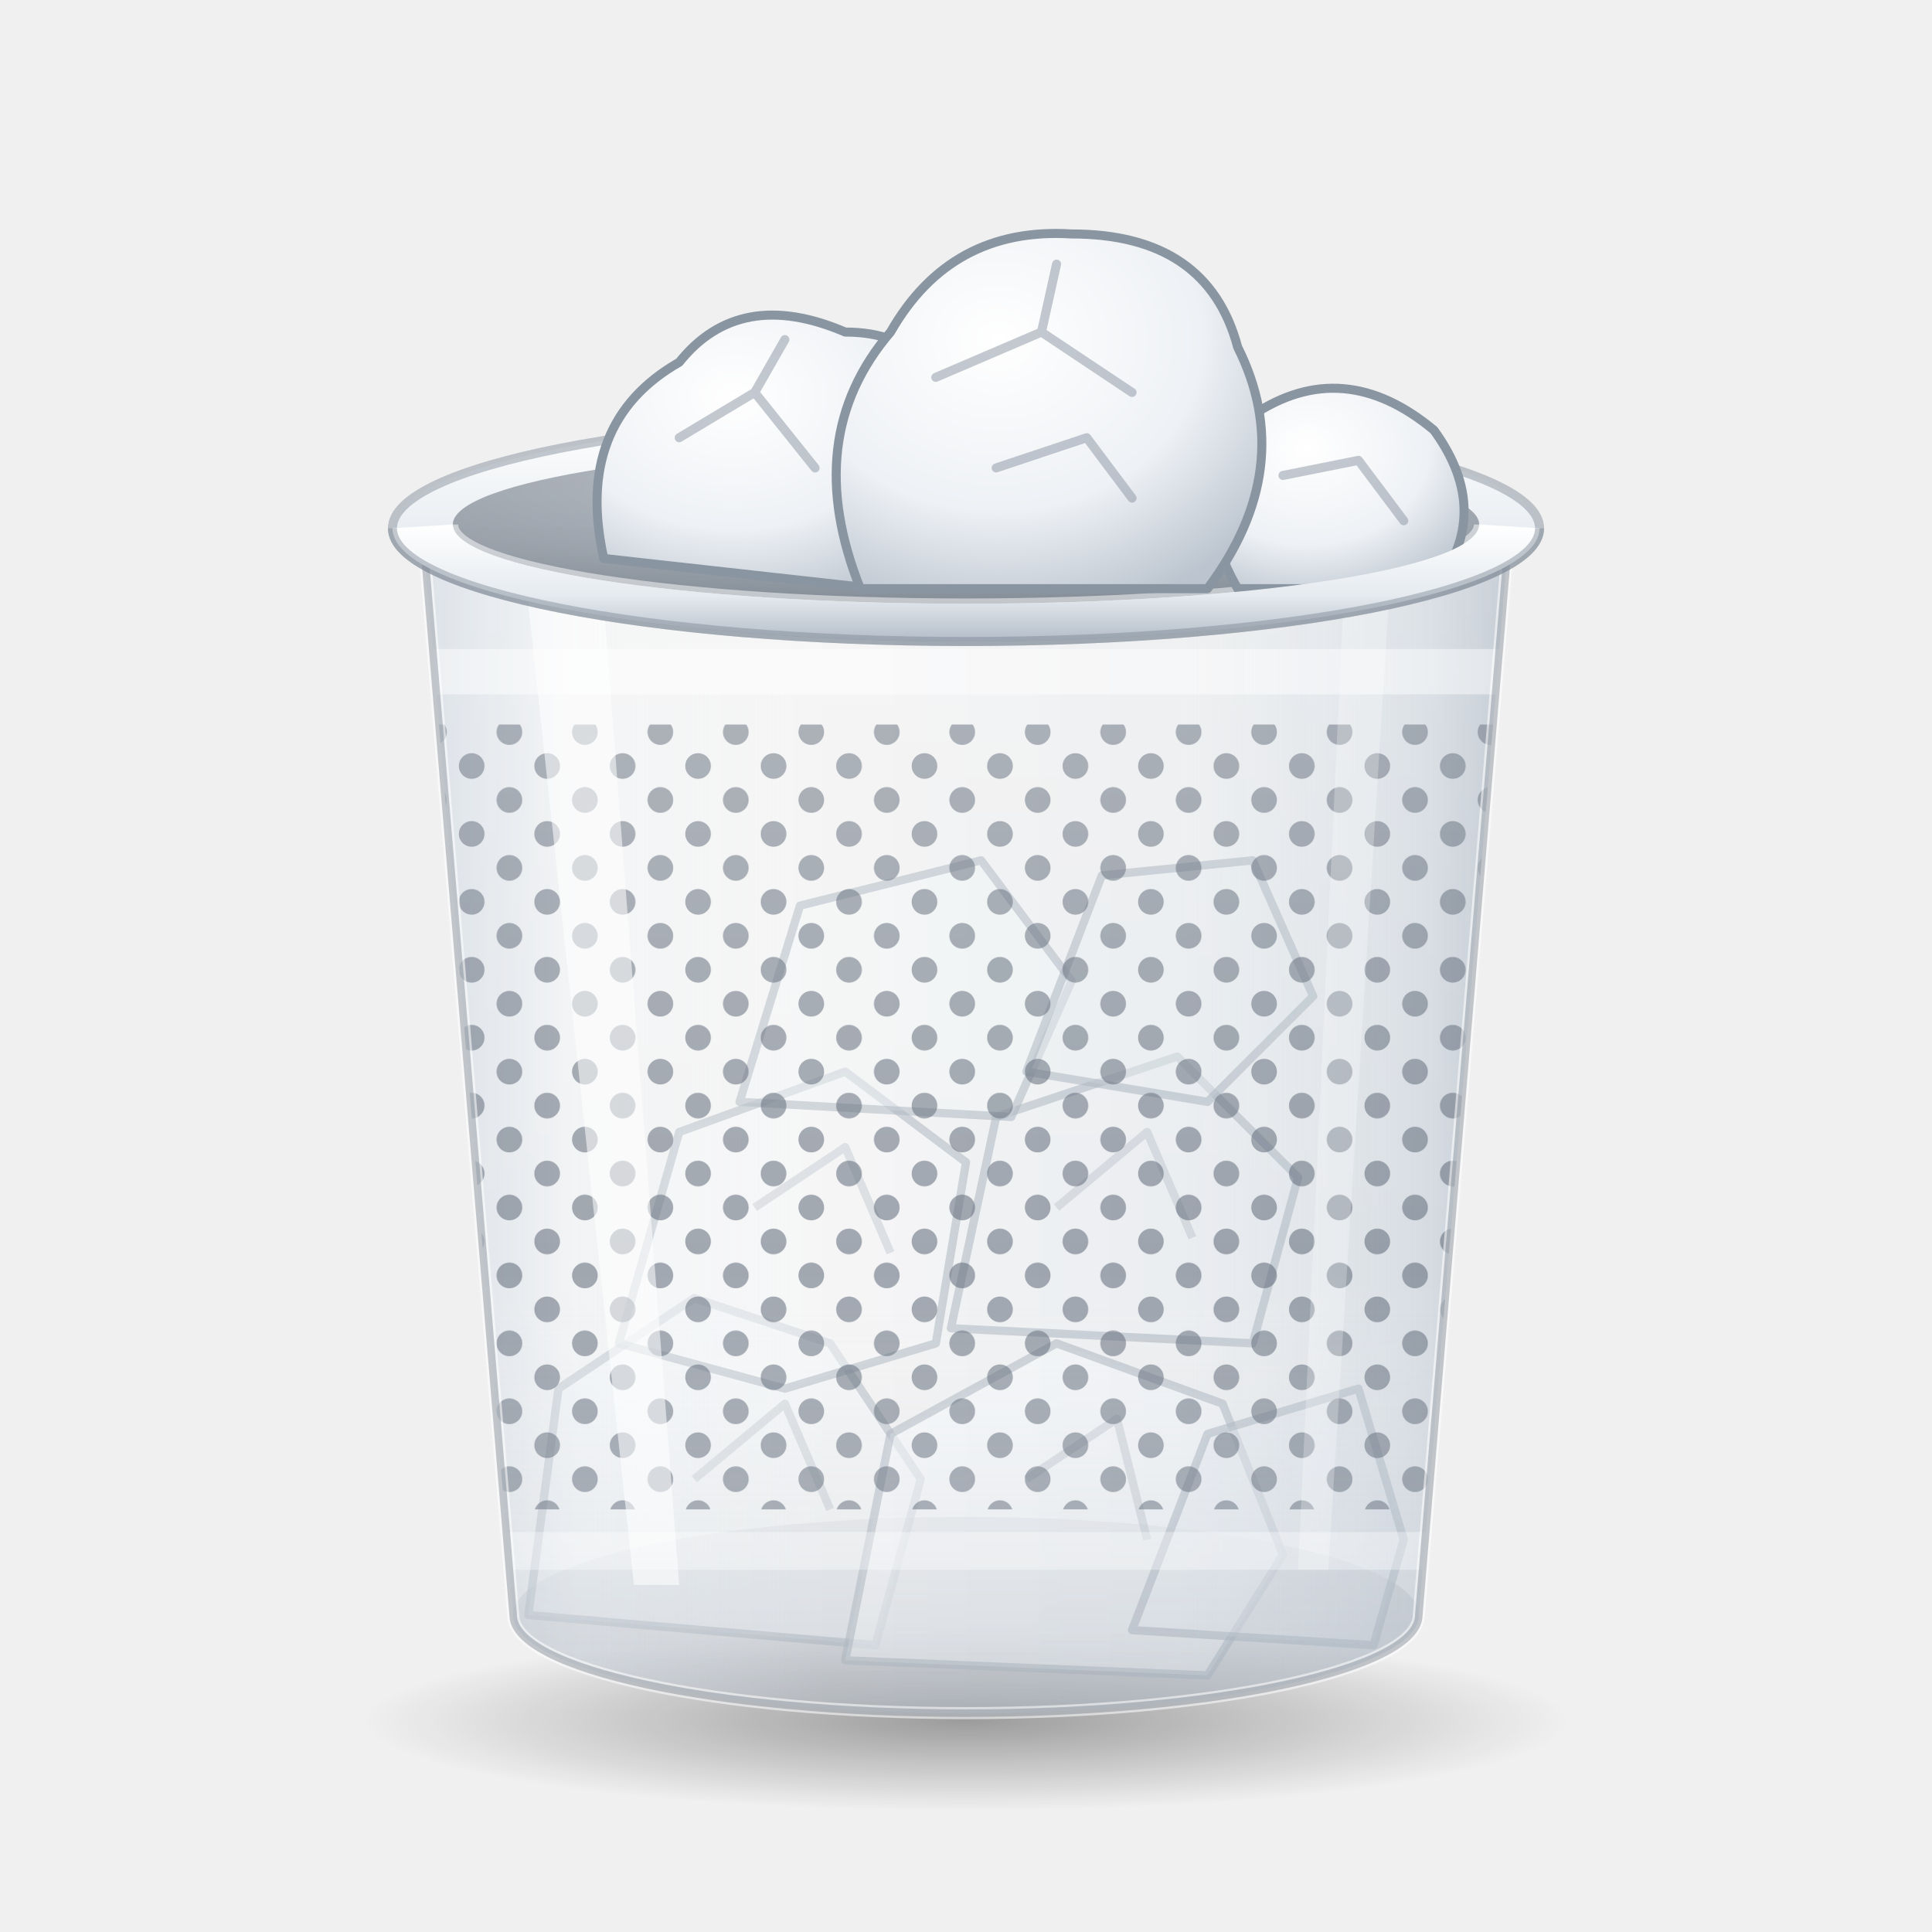
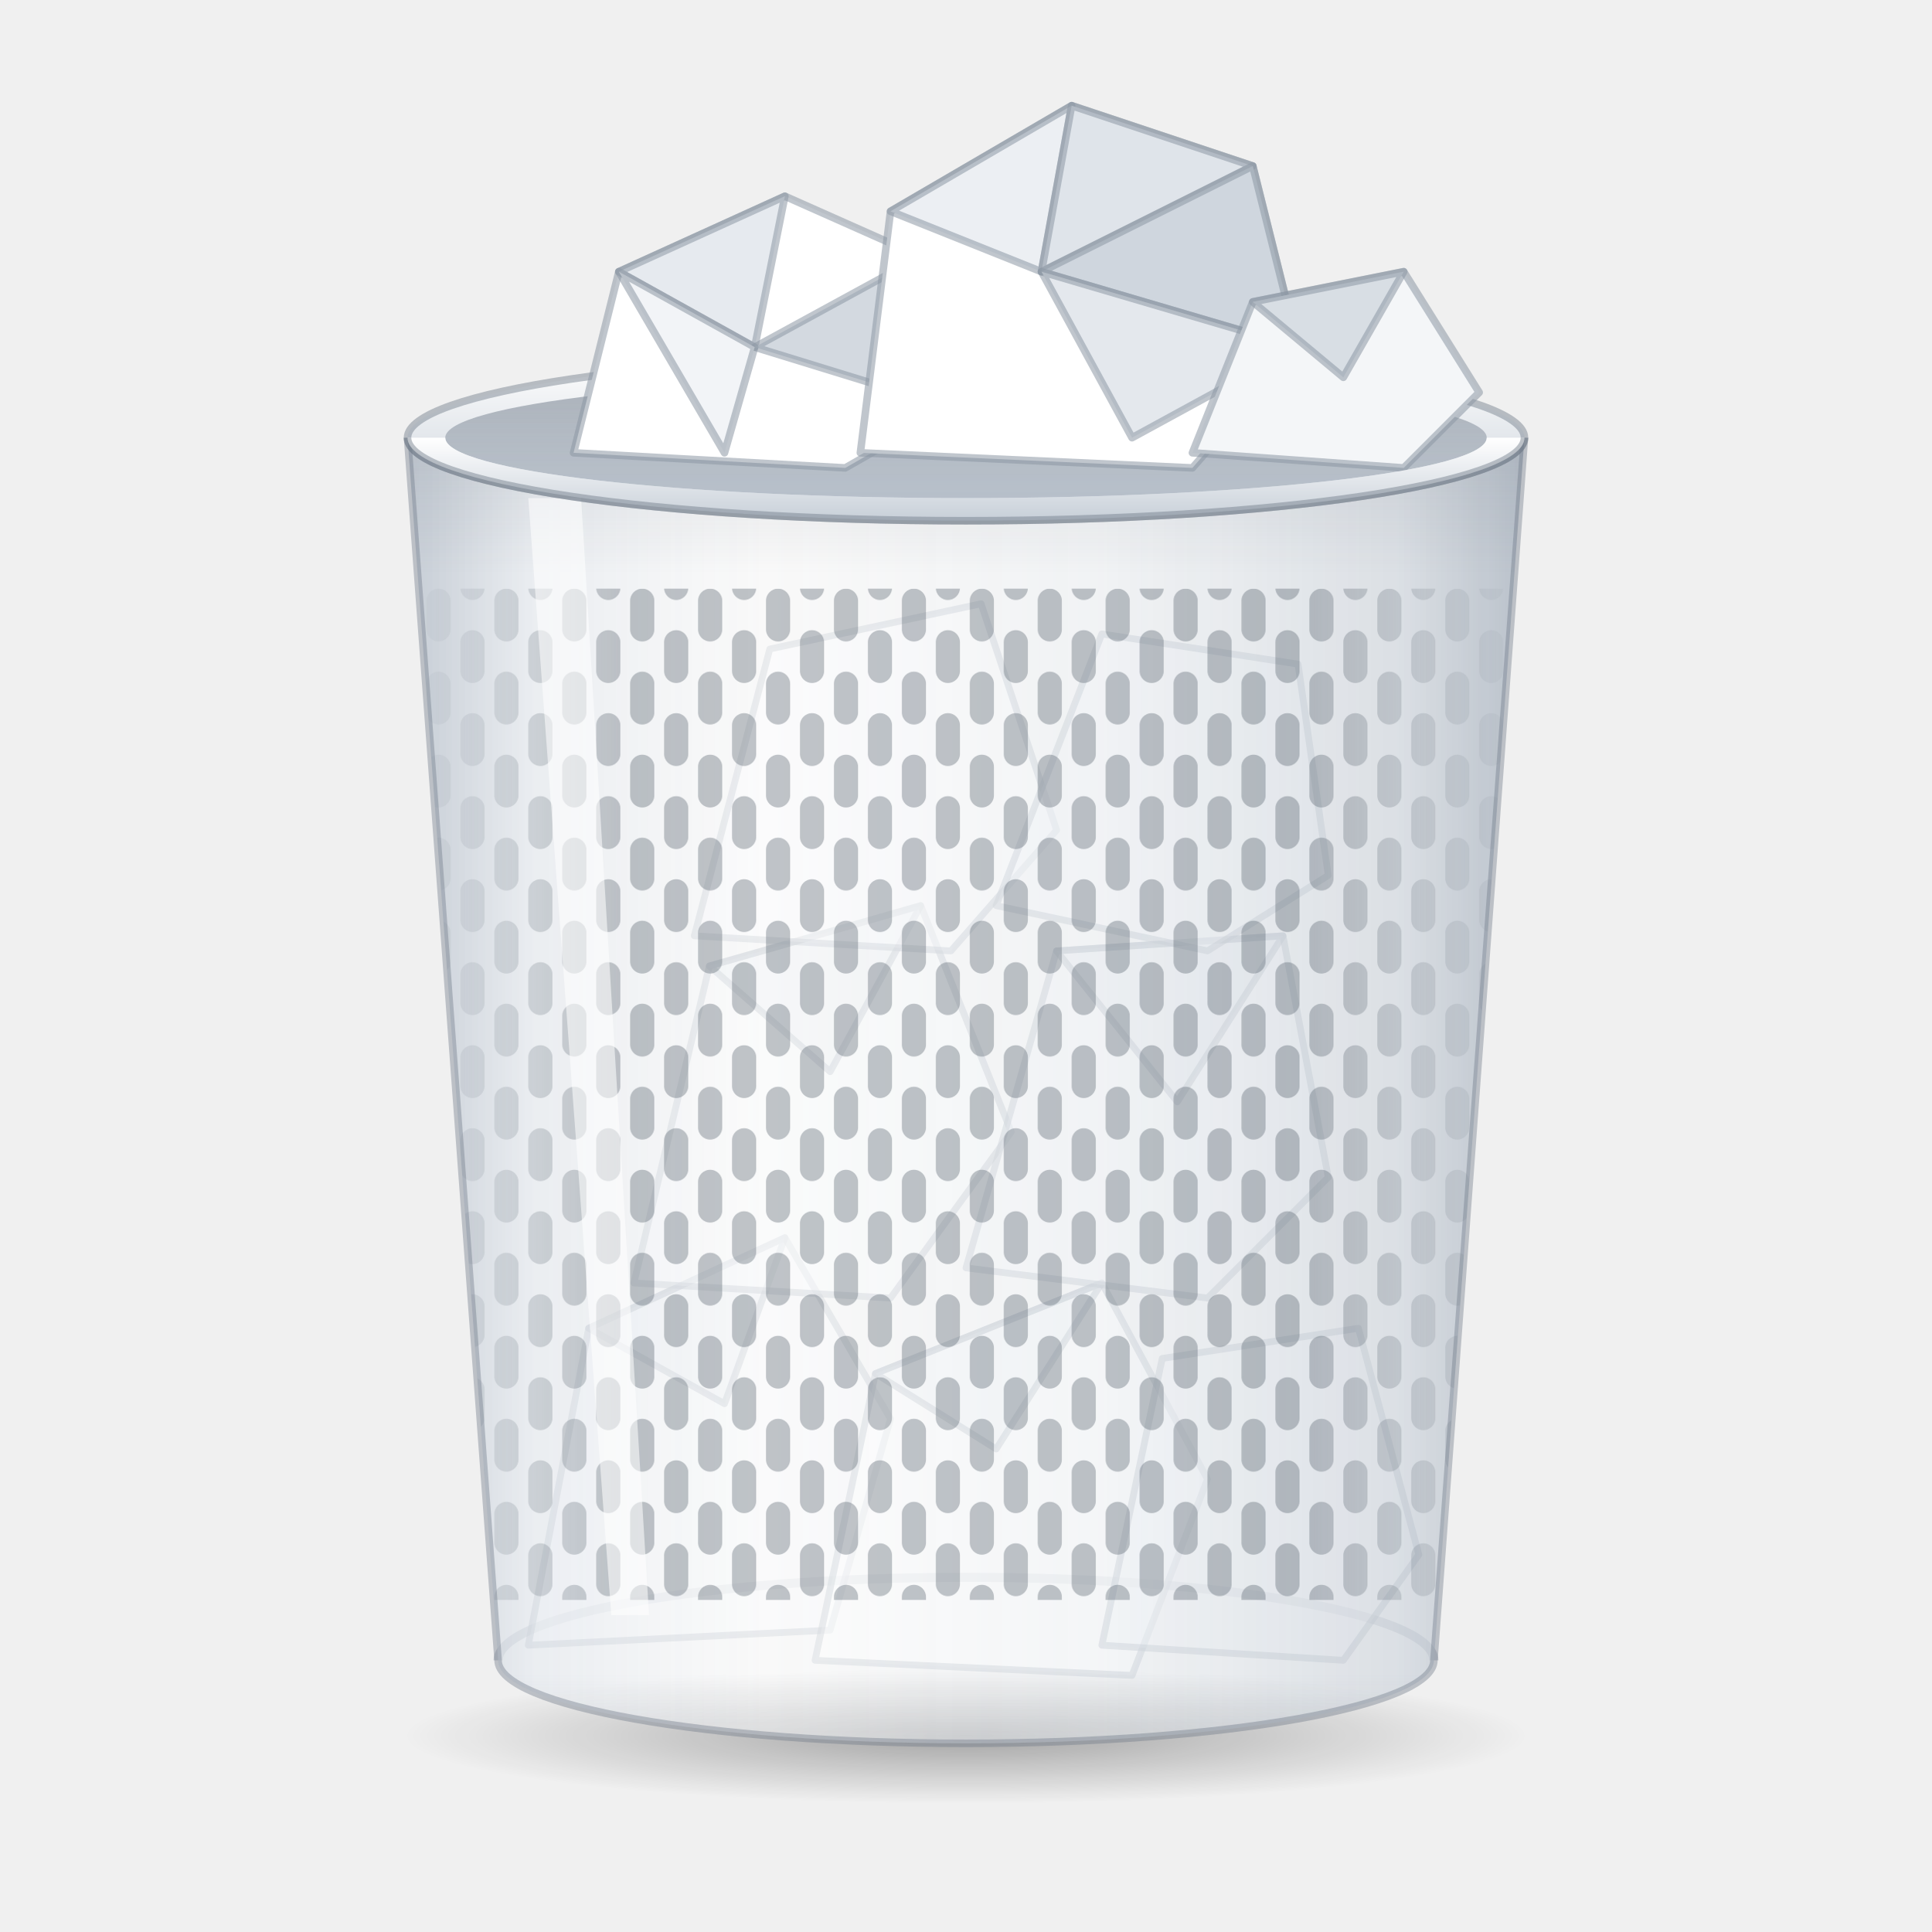
<svg xmlns="http://www.w3.org/2000/svg" viewBox="0 0 256 256">
  <defs>
-     <linearGradient id="glass" x1="0" y1="0" x2="1" y2="0">
-       <stop offset="0" stop-color="#c9d3de" stop-opacity="0.62" />
-       <stop offset="0.14" stop-color="#f4f7fa" stop-opacity="0.50" />
-       <stop offset="0.36" stop-color="#ffffff" stop-opacity="0.28" />
-       <stop offset="0.7" stop-color="#e3e9ef" stop-opacity="0.30" />
-       <stop offset="0.92" stop-color="#c4ced9" stop-opacity="0.55" />
-       <stop offset="1" stop-color="#aab5c2" stop-opacity="0.7" />
+     <linearGradient id="body" x1="0" y1="0" x2="1" y2="0">
+       <stop offset="0" stop-color="#b8c1cc" stop-opacity="0.78" />
+       <stop offset="0.12" stop-color="#e9edf2" stop-opacity="0.70" />
+       <stop offset="0.32" stop-color="#ffffff" stop-opacity="0.62" />
+       <stop offset="0.62" stop-color="#f1f4f7" stop-opacity="0.60" />
+       <stop offset="0.88" stop-color="#d3d9e0" stop-opacity="0.70" />
+       <stop offset="1" stop-color="#a9b3bf" stop-opacity="0.8" />
    </linearGradient>
-     <linearGradient id="shade" x1="0" y1="0" x2="0" y2="1">
-       <stop offset="0" stop-color="#ffffff" stop-opacity="0.18" />
-       <stop offset="0.6" stop-color="#ffffff" stop-opacity="0" />
-       <stop offset="1" stop-color="#8793a1" stop-opacity="0.35" />
+     <linearGradient id="depth" x1="0" y1="0" x2="0" y2="1">
+       <stop offset="0" stop-color="#5a6574" stop-opacity="0.22" />
+       <stop offset="0.14" stop-color="#5a6574" stop-opacity="0" />
+       <stop offset="0.9" stop-color="#5a6574" stop-opacity="0" />
+       <stop offset="1" stop-color="#5a6574" stop-opacity="0.18" />
    </linearGradient>
+     <linearGradient id="curve" x1="0" y1="0" x2="1" y2="0">
+       <stop offset="0" stop-color="#fff" stop-opacity="0" />
+       <stop offset="0.2" stop-color="#fff" stop-opacity="1" />
+       <stop offset="0.8" stop-color="#fff" stop-opacity="1" />
+       <stop offset="1" stop-color="#fff" stop-opacity="0" />
+     </linearGradient>
+     <mask id="fade" maskUnits="userSpaceOnUse" x="0" y="0" width="256" height="256">
+       <rect x="54" y="0" width="148" height="256" fill="url(#curve)" />
+     </mask>
+     <pattern id="holes" width="9" height="11" patternUnits="userSpaceOnUse">
+       <rect x="2.5" y="1" width="3.2" height="7" rx="1.6" fill="#4d5866" fill-opacity="0.34" />
+     </pattern>
+     <pattern id="holes2" width="9" height="11" patternUnits="userSpaceOnUse" x="4.5" y="5.5">
+       <rect x="2.5" y="1" width="3.2" height="7" rx="1.6" fill="#4d5866" fill-opacity="0.34" />
+     </pattern>
    <linearGradient id="rim" x1="0" y1="0" x2="0" y2="1">
      <stop offset="0" stop-color="#ffffff" />
-       <stop offset="0.6" stop-color="#e6ebf0" />
-       <stop offset="1" stop-color="#b3bdc8" />
+       <stop offset="1" stop-color="#c7cfd8" />
    </linearGradient>
-     <radialGradient id="inside" cx="0.5" cy="0.25" r="0.8">
-       <stop offset="0" stop-color="#8d98a6" stop-opacity="0.55" />
-       <stop offset="1" stop-color="#48515c" stop-opacity="0.55" />
-     </radialGradient>
+     <linearGradient id="inside" x1="0" y1="0" x2="0" y2="1">
+       <stop offset="0" stop-color="#6b7684" stop-opacity="0.55" />
+       <stop offset="1" stop-color="#9aa5b2" stop-opacity="0.45" />
+     </linearGradient>
    <radialGradient id="shadow" cx="0.5" cy="0.5" r="0.5">
-       <stop offset="0" stop-color="#000" stop-opacity="0.35" />
+       <stop offset="0" stop-color="#000" stop-opacity="0.32" />
      <stop offset="1" stop-color="#000" stop-opacity="0" />
    </radialGradient>
-     <pattern id="holes" width="10" height="9" patternUnits="userSpaceOnUse">
-       <circle cx="2.5" cy="2.5" r="1.7" fill="#5d6977" fill-opacity="0.55" />
-       <circle cx="7.5" cy="7" r="1.7" fill="#5d6977" fill-opacity="0.55" />
-     </pattern>
-     <clipPath id="body">
-       <path d="M56 70 L68 214 A60 13 0 0 0 188 214 L200 70 Z" />
+     <clipPath id="clip">
+       <path d="M54 58 L66 220 A62 11 0 0 0 190 220 L202 58 Z" />
    </clipPath>
  </defs>
-   <ellipse cx="128" cy="228" rx="80" ry="12" fill="url(#shadow)" />
-   <path d="M68 214 A60 13 0 0 0 188 214 A60 13 0 0 0 68 214 Z" fill="#6c7785" fill-opacity="0.25" />
-   <g stroke="#8f9aa7" stroke-opacity="0.55" stroke-width="1.1" stroke-linejoin="round">
-     <path d="M70 214 L74 184 L92 172 L110 178 L122 196 L116 218 Z" fill="#eef1f5" fill-opacity="0.55" />
-     <path d="M112 220 L118 190 L140 178 L162 186 L170 206 L160 222 Z" fill="#f6f8fa" fill-opacity="0.6" />
-     <path d="M150 216 L160 190 L180 184 L186 204 L182 218 Z" fill="#e7ebf0" fill-opacity="0.5" />
-     <path d="M82 178 L90 150 L112 142 L128 154 L124 178 L104 184 Z" fill="#f4f6f8" fill-opacity="0.5" />
-     <path d="M126 176 L132 148 L156 140 L172 156 L166 178 Z" fill="#eceff3" fill-opacity="0.5" />
-     <path d="M98 146 L106 120 L130 114 L142 130 L134 148 Z" fill="#f1f4f7" fill-opacity="0.45" />
-     <path d="M136 142 L146 116 L166 114 L174 132 L160 146 Z" fill="#e9edf1" fill-opacity="0.45" />
-     <path d="M92 196 L104 186 L110 200 M136 196 L148 188 L152 204 M100 160 L112 152 L118 166 M140 160 L152 150 L158 164" fill="none" stroke-opacity="0.35" />
+   <ellipse cx="128" cy="230" rx="74" ry="9" fill="url(#shadow)" />
+   <path d="M66 220 A62 11 0 0 1 190 220" fill="none" stroke="#7a8594" stroke-opacity="0.35" stroke-width="1.2" />
+   <g stroke="#9aa4b0" stroke-opacity="0.5" stroke-width="0.9" stroke-linejoin="round" fill-opacity="0.5">
+     <path d="M70 218 L78 176 L104 164 L118 188 L110 216 Z" fill="#f4f6f8" />
+     <path d="M78 176 L104 164 L96 186 Z" fill="#dfe4ea" />
+     <path d="M108 220 L116 182 L146 170 L160 196 L150 222 Z" fill="#ffffff" />
+     <path d="M116 182 L146 170 L132 192 Z" fill="#e3e8ed" />
+     <path d="M146 218 L154 180 L180 176 L188 206 L178 220 Z" fill="#eef1f4" />
+     <path d="M84 170 L94 128 L122 120 L134 150 L118 172 Z" fill="#f7f8fa" />
+     <path d="M94 128 L122 120 L110 142 Z" fill="#dde2e8" />
+     <path d="M128 168 L140 126 L170 124 L176 156 L160 172 Z" fill="#f1f3f6" />
+     <path d="M140 126 L170 124 L156 146 Z" fill="#d9dfe5" />
+     <path d="M92 124 L102 86 L130 80 L140 110 L126 126 Z" fill="#fafbfc" />
+     <path d="M132 120 L146 84 L172 88 L176 116 L160 126 Z" fill="#eef1f4" />
  </g>
-   <path d="M56 70 L68 214 A60 13 0 0 0 188 214 L200 70 Z" fill="url(#glass)" />
-   <g clip-path="url(#body)">
-     <rect x="50" y="96" width="156" height="104" fill="url(#holes)" />
-     <rect x="40" y="60" width="176" height="180" fill="url(#shade)" />
-     <rect x="40" y="86" width="176" height="6" fill="#ffffff" fill-opacity="0.45" />
-     <rect x="40" y="203" width="176" height="5" fill="#ffffff" fill-opacity="0.35" />
-     <path d="M70 80 L80 80 L90 210 L84 210 Z" fill="#ffffff" fill-opacity="0.55" />
-     <path d="M178 80 L184 80 L176 208 L172 208 Z" fill="#ffffff" fill-opacity="0.25" />
+   <path d="M54 58 L66 220 A62 11 0 0 0 190 220 L202 58 Z" fill="url(#body)" />
+   <g clip-path="url(#clip)">
+     <g mask="url(#fade)">
+       <rect x="40" y="78" width="176" height="134" fill="url(#holes)" />
+       <rect x="40" y="78" width="176" height="134" fill="url(#holes2)" />
+     </g>
+     <rect x="40" y="50" width="176" height="190" fill="url(#depth)" />
+     <path d="M70 66 L77 66 L86 214 L81 214 Z" fill="#fff" fill-opacity="0.55" />
  </g>
-   <path d="M56 70 L68 214 A60 13 0 0 0 188 214 L200 70" fill="none" stroke="#ffffff" stroke-opacity="0.55" stroke-width="1.6" />
-   <path d="M56 70 L68 214 A60 13 0 0 0 188 214 L200 70" fill="none" stroke="#5d6977" stroke-opacity="0.35" stroke-width="1" />
-   <ellipse cx="128" cy="70" rx="76" ry="15" fill="url(#rim)" />
-   <ellipse cx="128" cy="69.5" rx="68" ry="10.5" fill="url(#inside)" />
-   <path d="M60 69.5 A68 10.5 0 0 0 196 69.5" fill="none" stroke="#ffffff" stroke-opacity="0.5" stroke-width="1.4" />
-   <ellipse cx="128" cy="70" rx="76" ry="15" fill="none" stroke="#7d8895" stroke-opacity="0.45" stroke-width="1.2" />
-   <defs>
-     <radialGradient id="paper" cx="0.38" cy="0.3" r="0.8">
-       <stop offset="0" stop-color="#ffffff" />
-       <stop offset="0.6" stop-color="#eef1f5" />
-       <stop offset="1" stop-color="#bcc5cf" />
-     </radialGradient>
-   </defs>
-   <g stroke="#8a95a2" stroke-width="1.2" stroke-linejoin="round" stroke-linecap="round">
-     <path d="M80 74 Q76 56 90 48 Q98 38 112 44 Q126 44 126 60 Q130 74 116 78 Z" fill="url(#paper)" />
-     <path d="M90 58 L100 52 L108 62 M100 52 L104 45" fill="none" stroke-opacity="0.5" />
-     <path d="M164 78 Q156 64 166 55 Q178 47 190 57 Q198 68 190 78 Z" fill="url(#paper)" />
-     <path d="M170 63 L180 61 L186 69" fill="none" stroke-opacity="0.5" />
-     <path d="M114 78 Q106 58 118 44 Q126 30 142 31 Q160 31 164 46 Q172 62 160 78 Z" fill="url(#paper)" />
-     <path d="M124 50 L138 44 L150 52 M138 44 L140 35 M132 62 L144 58 L150 66" fill="none" stroke-opacity="0.5" />
+   <path d="M54 58 L66 220 A62 11 0 0 0 190 220 L202 58" fill="none" stroke="#6f7a88" stroke-opacity="0.4" stroke-width="1" />
+   <ellipse cx="128" cy="58" rx="74" ry="11" fill="url(#rim)" />
+   <ellipse cx="128" cy="58" rx="69" ry="8" fill="url(#inside)" />
+   <ellipse cx="128" cy="58" rx="74" ry="11" fill="none" stroke="#6f7a88" stroke-opacity="0.45" stroke-width="1" />
+   <g stroke="#8d97a4" stroke-opacity="0.55" stroke-width="1" stroke-linejoin="round">
+     <path d="M76 60 L82 36 L104 26 L122 34 L126 54 L112 62 Z" fill="#ffffff" />
+     <path d="M82 36 L104 26 L100 46 Z" fill="#e6eaef" />
+     <path d="M100 46 L122 34 L126 54 Z" fill="#d3d9e0" />
+     <path d="M82 36 L100 46 L96 60 Z" fill="#f2f4f7" />
+     <path d="M114 60 L118 28 L142 14 L166 22 L172 46 L158 62 Z" fill="#ffffff" />
+     <path d="M118 28 L142 14 L138 36 Z" fill="#eceff3" />
+     <path d="M142 14 L166 22 L138 36 Z" fill="#dfe4ea" />
+     <path d="M138 36 L166 22 L172 46 Z" fill="#cfd6de" />
+     <path d="M138 36 L150 58 L172 46 Z" fill="#e4e8ed" />
+     <path d="M158 60 L166 40 L186 36 L196 52 L186 62 Z" fill="#f4f6f8" />
+     <path d="M166 40 L186 36 L178 50 Z" fill="#d8dee4" />
  </g>
-   <path d="M52 70 A76 15 0 0 0 204 70 L196 69.5 A68 10.5 0 0 1 60 69.5 Z" fill="url(#rim)" />
-   <path d="M52 70 A76 15 0 0 0 204 70" fill="none" stroke="#7d8895" stroke-opacity="0.45" stroke-width="1.2" />
+   <path d="M54 58 A74 11 0 0 0 202 58 L197 58 A69 8 0 0 1 59 58 Z" fill="url(#rim)" />
+   <path d="M54 58 A74 11 0 0 0 202 58" fill="none" stroke="#6f7a88" stroke-opacity="0.45" stroke-width="1" />
</svg>
